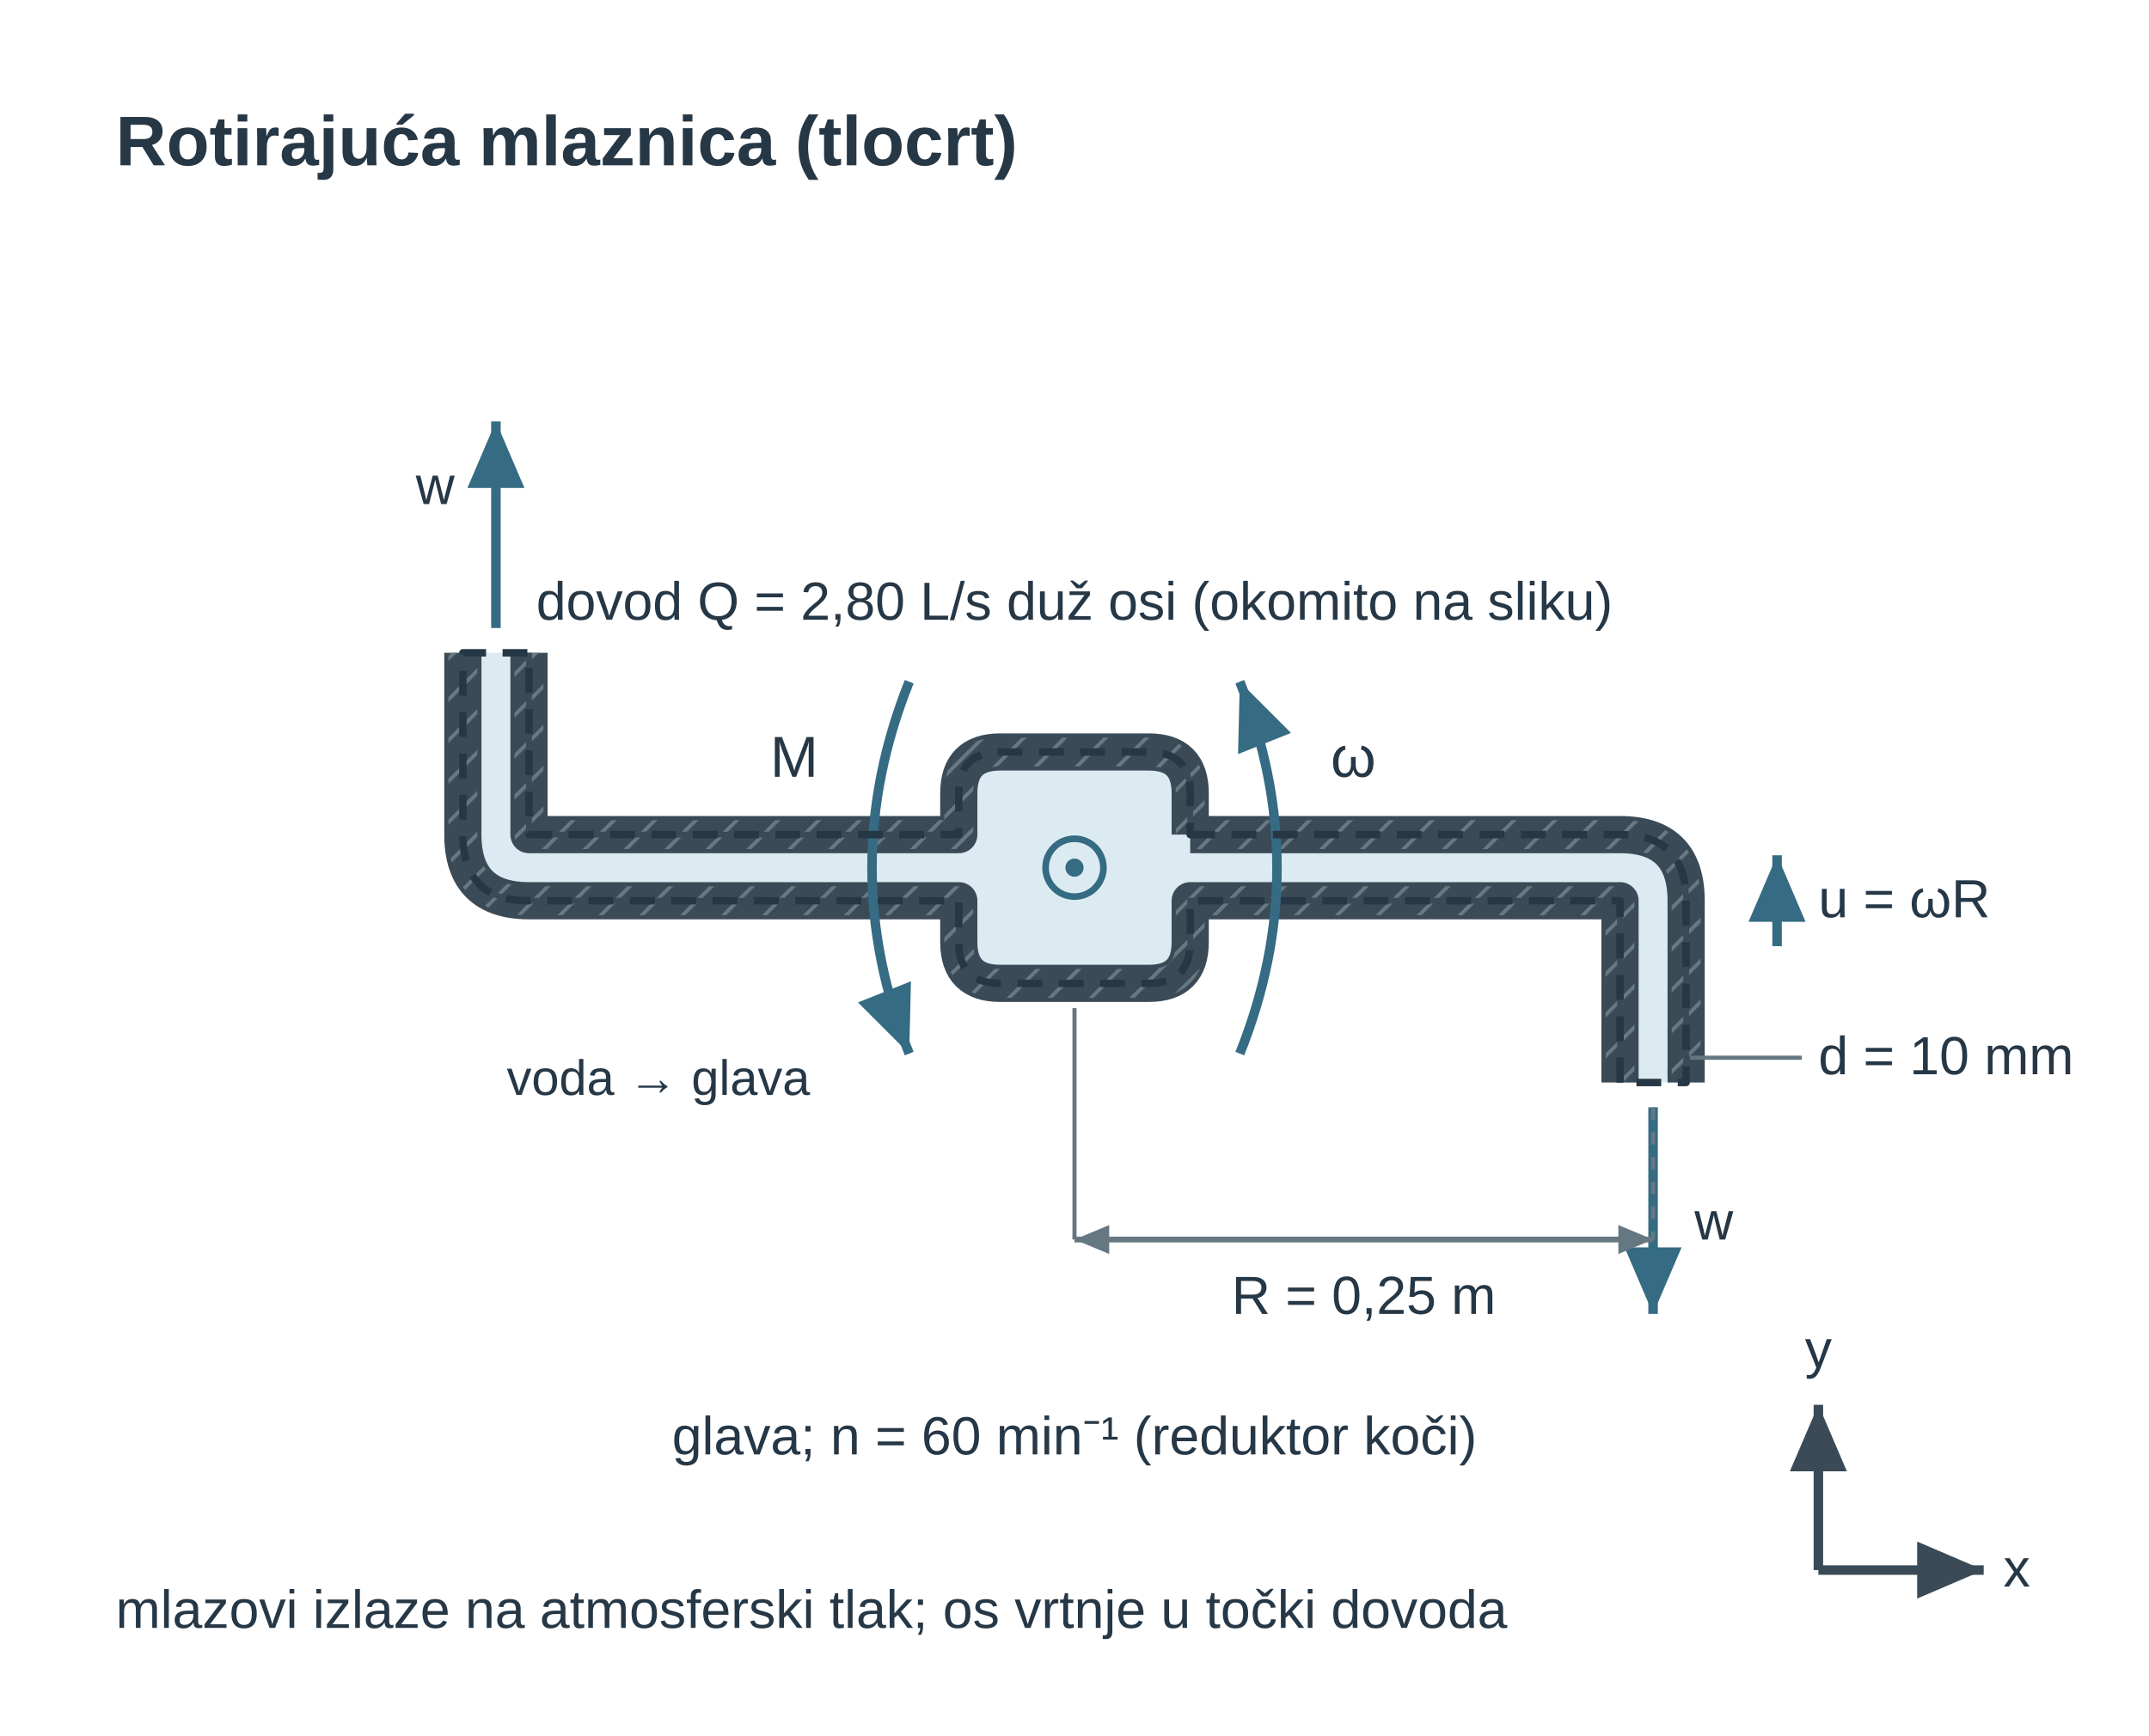
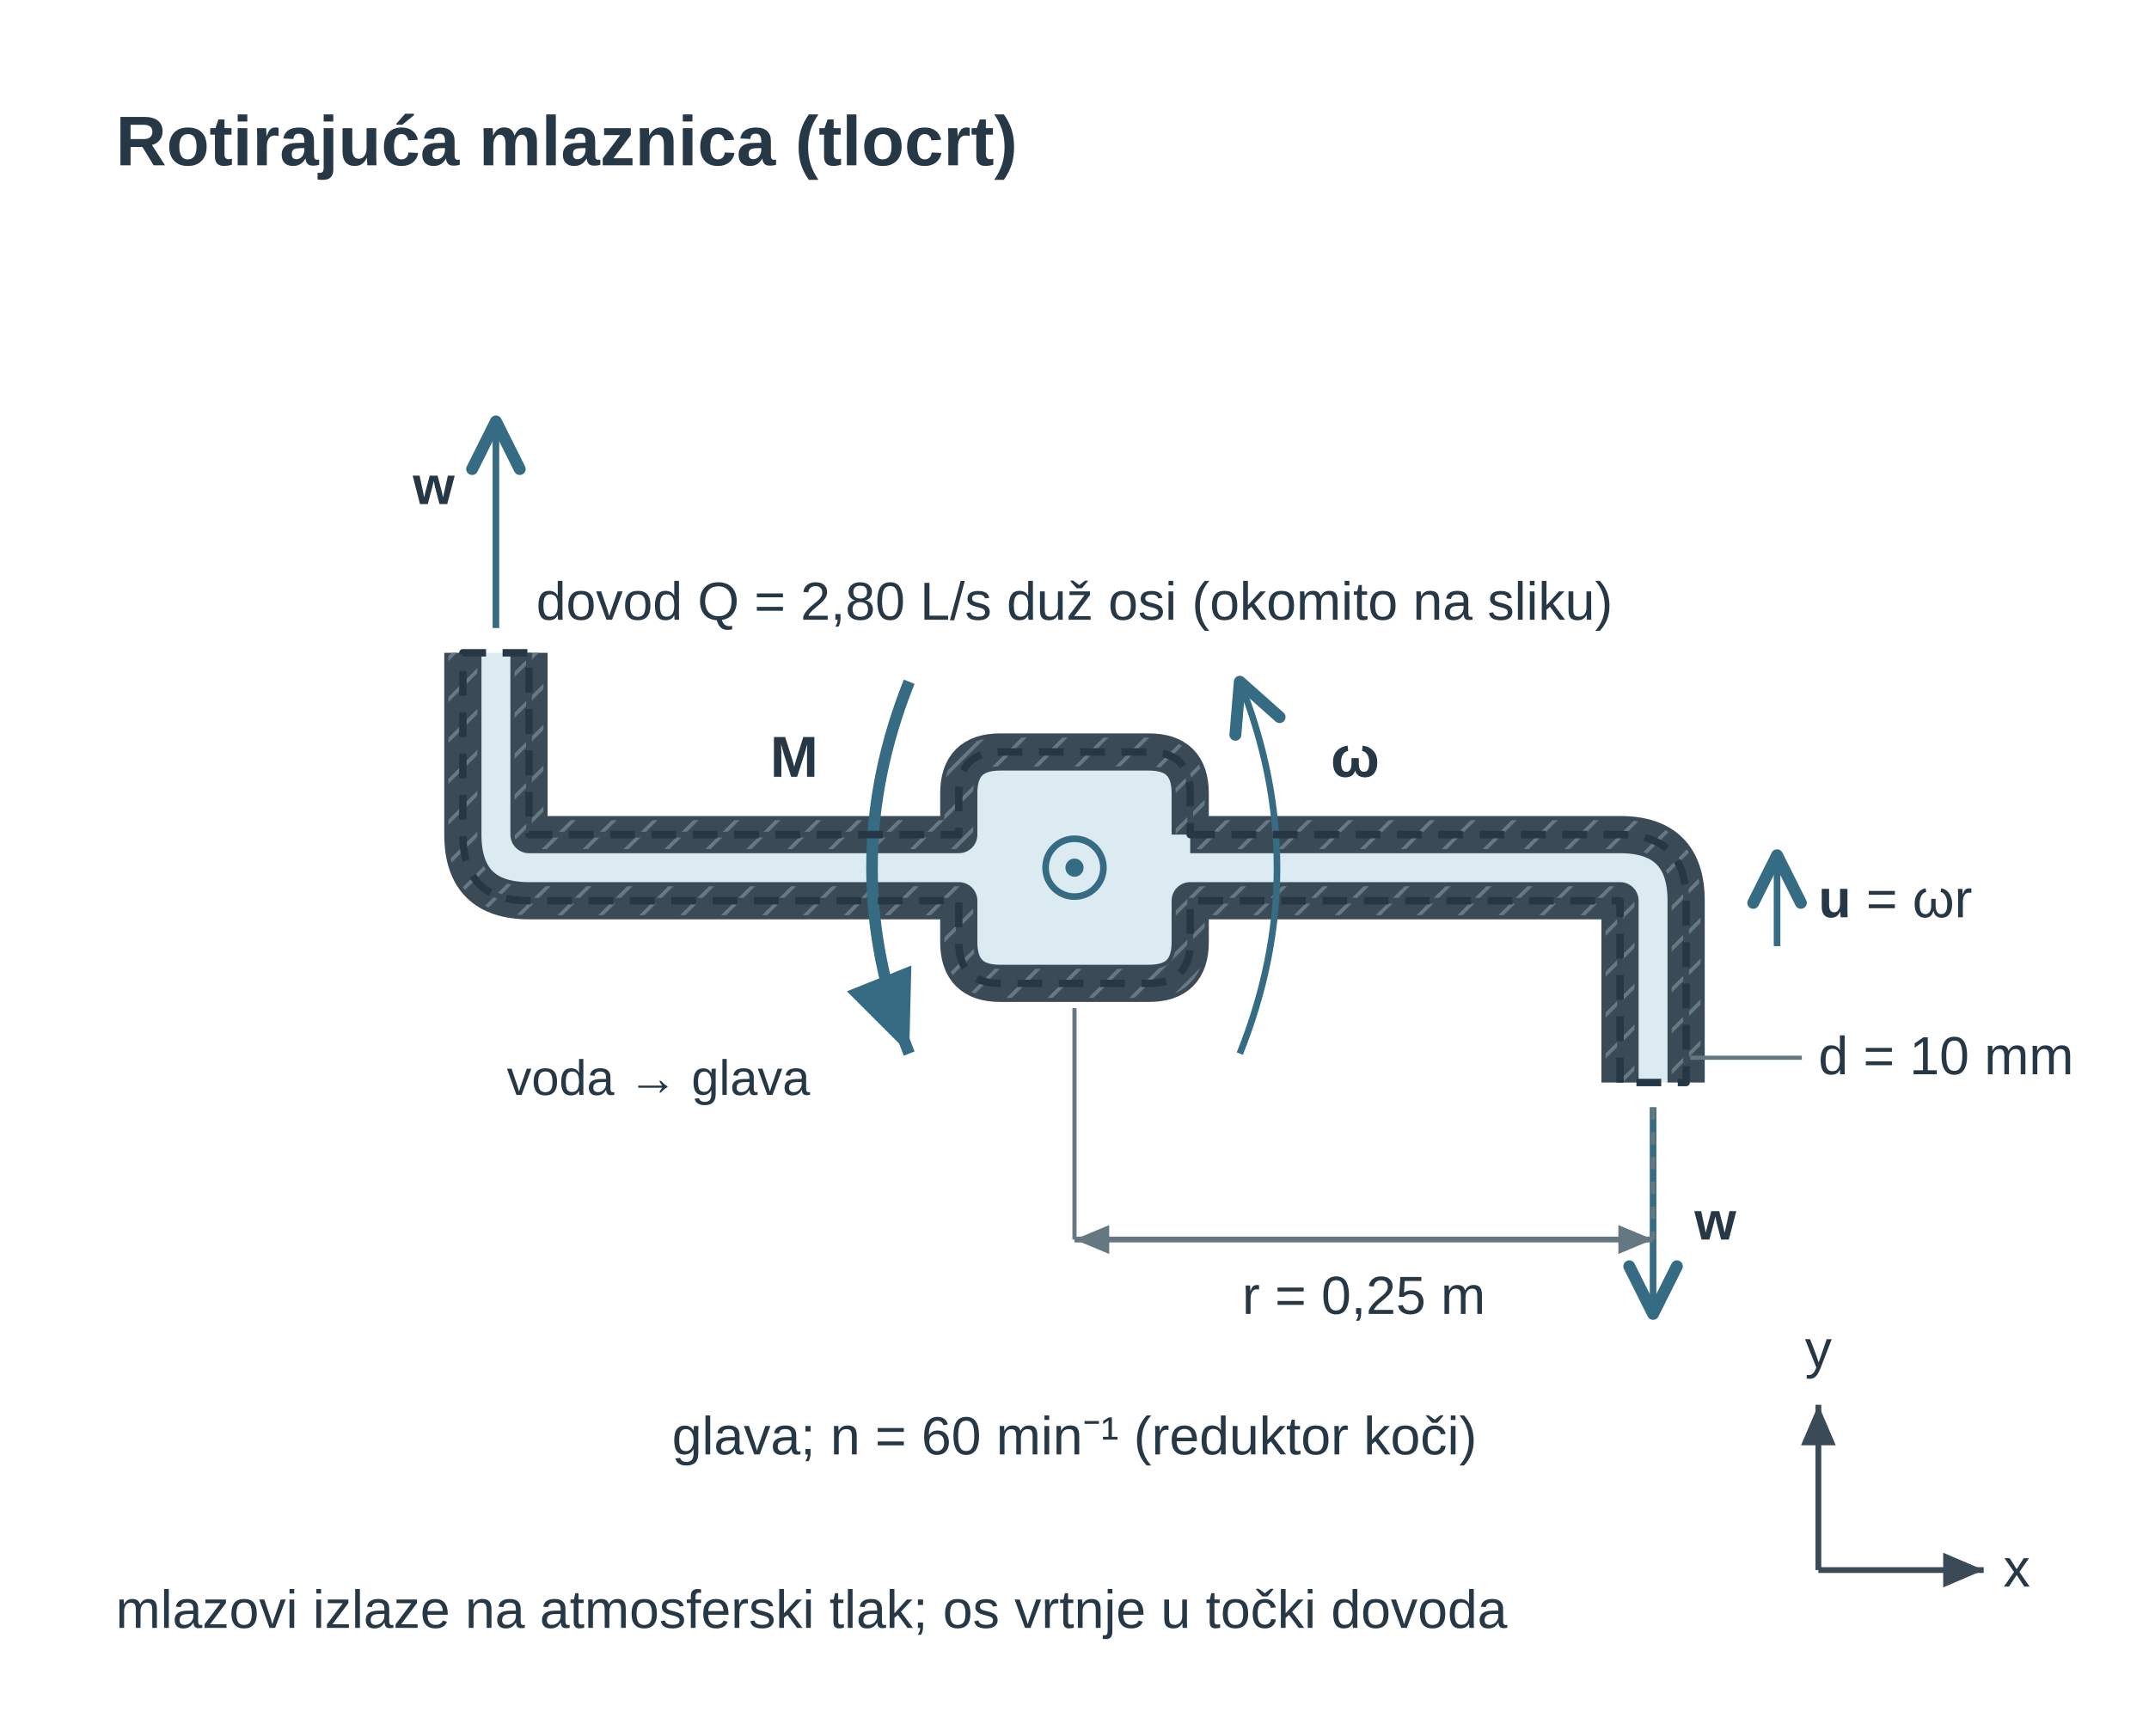
<svg xmlns="http://www.w3.org/2000/svg" viewBox="0 0 520 420" role="img" aria-labelledby="u11rot_title u11rot_desc" preserveAspectRatio="xMidYMid meet" style="display:block;width:100%;max-width:520px;height:auto;">
  <defs>
    <pattern id="u11rot_hatch" width="7" height="7" patternUnits="userSpaceOnUse" patternTransform="rotate(45)">
      <line x1="0" y1="0" x2="0" y2="7" stroke="#657781" stroke-width="1.8" />
    </pattern>
    <marker id="u11rot_v" markerWidth="7" markerHeight="6" refX="7" refY="3" orient="auto">
      <path d="M0 0 L7 3 L0 6 Z" fill="#356b83" />
    </marker>
    <marker id="u11rot_dim" markerWidth="6" markerHeight="5" refX="6" refY="2.5" orient="auto-start-reverse">
      <path d="M0 0 L6 2.5 L0 5 Z" fill="#657781" />
    </marker>
    <marker id="u11rot_axisMarker" markerWidth="7" markerHeight="6" refX="7" refY="3" orient="auto">
      <path d="M0 0 L7 3 L0 6 Z" fill="#3a4a56" />
+     </marker>
+     <marker id="u11rot_vopen" viewBox="0 0 10 10" refX="9" refY="5" markerWidth="9" markerHeight="9" orient="auto-start-reverse">
+       <path d="M1,1 L9,5 L1,9" fill="none" stroke="#356b83" stroke-width="2" stroke-linecap="round" stroke-linejoin="round" />
    </marker>
  </defs>
  <g id="u11rot_title-scene-1" transform="translate(0 0)">
    <g font-family="Arial, Liberation Sans, sans-serif" fill="#3a4a56">
      <text x="28" y="40" font-size="17" fill="#263746" text-anchor="start" font-weight="700">Rotirajuća mlaznica (tlocrt)</text>
      <path id="u11rot_headfluid" d="M288 202 H392 Q408 202 408 218 V262 H392 V218 H288 V228 Q288 238 278 238 H242 Q232 238 232 228 V218 H128 Q112 218 112 202 V158 H128 V202 H232 V192 Q232 182 242 182 H278 Q288 182 288 192 Z" fill="#dcebf1" stroke="none" stroke-width="1.8" />
      <path id="u11rot_headouter0" d="M288 202 H392 Q408 202 408 218 V262" fill="none" stroke="#3a4a56" stroke-width="9" stroke-linecap="butt" stroke-linejoin="round" />
      <path d="M288 202 H392 Q408 202 408 218 V262" fill="none" stroke="url(#u11rot_hatch)" stroke-width="7" stroke-linecap="butt" stroke-linejoin="round" />
      <path id="u11rot_headouter1" d="M392 262 V218 H288 V228 Q288 238 278 238 H242 Q232 238 232 228 V218 H128 Q112 218 112 202 V158" fill="none" stroke="#3a4a56" stroke-width="9" stroke-linecap="butt" stroke-linejoin="round" />
      <path d="M392 262 V218 H288 V228 Q288 238 278 238 H242 Q232 238 232 228 V218 H128 Q112 218 112 202 V158" fill="none" stroke="url(#u11rot_hatch)" stroke-width="7" stroke-linecap="butt" stroke-linejoin="round" />
      <path id="u11rot_headouter2" d="M128 158 V202 H232 V192 Q232 182 242 182 H278 Q288 182 288 192 V202" fill="none" stroke="#3a4a56" stroke-width="9" stroke-linecap="butt" stroke-linejoin="round" />
      <path d="M128 158 V202 H232 V192 Q232 182 242 182 H278 Q288 182 288 192 V202" fill="none" stroke="url(#u11rot_hatch)" stroke-width="7" stroke-linecap="butt" stroke-linejoin="round" />
      <path id="u11rot_headwall0" d="M288 202 H392 Q408 202 408 218 V262" fill="none" stroke="#3a4a56" stroke-width="1.4" />
      <path id="u11rot_headwall1" d="M392 262 V218 H288 V228 Q288 238 278 238 H242 Q232 238 232 228 V218 H128 Q112 218 112 202 V158" fill="none" stroke="#3a4a56" stroke-width="1.4" />
      <path id="u11rot_headwall2" d="M128 158 V202 H232 V192 Q232 182 242 182 H278 Q288 182 288 192 V202" fill="none" stroke="#3a4a56" stroke-width="1.4" />
      <circle id="u11rot_inlet" cx="260" cy="210" r="7" fill="none" stroke="#356b83" stroke-width="1.6" />
      <circle cx="260" cy="210" r="2.2" fill="#356b83" />
      <text x="260" y="150" font-size="13" fill="#263746" text-anchor="middle">dovod Q = 2,80 L/s duž osi (okomito na sliku)</text>
-       <path id="u11rot_jetright" d="M400 268 L400 318" fill="none" stroke="#356b83" stroke-width="2.3" marker-end="url(#u11rot_v)" />
-       <text x="410" y="300" font-size="13" fill="#263746" text-anchor="start">w</text>
-       <path id="u11rot_jetleft" d="M120 152 L120 102" fill="none" stroke="#356b83" stroke-width="2.3" marker-end="url(#u11rot_v)" />
-       <text x="110" y="122" font-size="13" fill="#263746" text-anchor="end">w</text>
-       <path id="u11rot_speed" d="M430 229 L430 207" fill="none" stroke="#356b83" stroke-width="2.3" marker-end="url(#u11rot_v)" />
-       <text x="440" y="222" font-size="13" fill="#263746" text-anchor="start">u = ωR</text>
-       <path id="u11rot_omega" d="M300 255 Q318 210 300 165" fill="none" stroke="#356b83" stroke-width="2.3" marker-end="url(#u11rot_v)" />
-       <text x="322" y="188" font-size="14" fill="#263746" text-anchor="start">ω</text>
-       <path id="u11rot_moment" d="M220 165 Q202 210 220 255" fill="none" stroke="#356b83" stroke-width="2.3" marker-end="url(#u11rot_v)" />
-       <text x="198" y="188" font-size="14" fill="#263746" text-anchor="end">M</text>
+       <path id="u11rot_jetright" d="M400 268 L400 318" fill="none" stroke="#356b83" stroke-width="1.6" marker-end="url(#u11rot_vopen)" data-mf1-vector="velocity" />
+       <text x="410" y="300" font-size="13" fill="#263746" text-anchor="start" font-weight="700">w</text>
+       <path id="u11rot_jetleft" d="M120 152 L120 102" fill="none" stroke="#356b83" stroke-width="1.6" marker-end="url(#u11rot_vopen)" data-mf1-vector="velocity" />
+       <text x="110" y="122" font-size="13" fill="#263746" text-anchor="end" font-weight="700">w</text>
+       <path id="u11rot_speed" d="M430 229 L430 207" fill="none" stroke="#356b83" stroke-width="1.6" marker-end="url(#u11rot_vopen)" data-mf1-vector="velocity" />
+       <text x="440" y="222" font-size="13" fill="#263746" text-anchor="start">
+         <tspan font-weight="700">u</tspan> = ωr</text>
+       <path id="u11rot_omega" d="M300 255 Q318 210 300 165" fill="none" stroke="#356b83" stroke-width="1.6" marker-end="url(#u11rot_vopen)" data-mf1-vector="angular-velocity" />
+       <text x="322" y="188" font-size="14" fill="#263746" text-anchor="start" font-weight="700">ω</text>
+       <path id="u11rot_moment" d="M220 165 Q202 210 220 255" fill="none" stroke="#356b83" stroke-width="2.8" marker-end="url(#u11rot_v)" data-mf1-vector="moment" />
+       <text x="198" y="188" font-size="14" fill="#263746" text-anchor="end" font-weight="700">M</text>
      <text x="196" y="265" font-size="12" fill="#263746" text-anchor="end">voda → glava</text>
      <line x1="260" y1="244" x2="260" y2="300" stroke="#657781" stroke-width="1" />
      <line x1="400" y1="268" x2="400" y2="300" stroke="#657781" stroke-width="1" stroke-dasharray="3 3" />
-       <path id="u11rot_R" d="M260 300 L400 300" fill="none" stroke="#657781" stroke-width="1.4" marker-start="url(#u11rot_dim)" marker-end="url(#u11rot_dim)" />
-       <text x="330" y="318" font-size="13" fill="#263746" text-anchor="middle">R = 0,25 m</text>
+       <path id="u11rot_R" d="M260 300 L400 300" fill="none" stroke="#657781" stroke-width="1.4" marker-start="url(#u11rot_dim)" marker-end="url(#u11rot_dim)" data-mf1-role="dimension" />
+       <text x="330" y="318" font-size="13" fill="#263746" text-anchor="middle">r = 0,25 m</text>
      <line x1="409" y1="256" x2="436" y2="256" stroke="#657781" stroke-width="1" />
      <text x="440" y="260" font-size="13" fill="#263746" text-anchor="start">d = 10 mm</text>
      <text x="260" y="352" font-size="13" fill="#263746" text-anchor="middle">glava; n = 60 min⁻¹ (reduktor koči)</text>
      <text x="28" y="394" font-size="13" fill="#263746" text-anchor="start">mlazovi izlaze na atmosferski tlak; os vrtnje u točki dovoda</text>
-       <path d="M440 380 L480 380" fill="none" stroke="#3a4a56" stroke-width="2.3" marker-end="url(#u11rot_axisMarker)" />
+       <path d="M440 380 L480 380" fill="none" stroke="#3a4a56" stroke-width="1.4" marker-end="url(#u11rot_axisMarker)" data-mf1-role="axis" />
      <text x="488" y="384" font-size="13" fill="#263746" text-anchor="middle">x</text>
-       <path d="M440 380 L440 340" fill="none" stroke="#3a4a56" stroke-width="2.3" marker-end="url(#u11rot_axisMarker)" />
+       <path d="M440 380 L440 340" fill="none" stroke="#3a4a56" stroke-width="1.4" marker-end="url(#u11rot_axisMarker)" data-mf1-role="axis" />
      <text x="440" y="331" font-size="13" fill="#263746" text-anchor="middle">y</text>
      <path id="u11rot_headcontrolVolume" d="M288 202 H392 Q408 202 408 218 V262 H392 V218 H288 V228 Q288 238 278 238 H242 Q232 238 232 228 V218 H128 Q112 218 112 202 V158 H128 V202 H232 V192 Q232 182 242 182 H278 Q288 182 288 192 Z" fill="none" stroke="#263746" stroke-width="1.8" stroke-dasharray="6 4" stroke-linejoin="round" data-mf1-role="control-volume" />
    </g>
  </g>
</svg>
